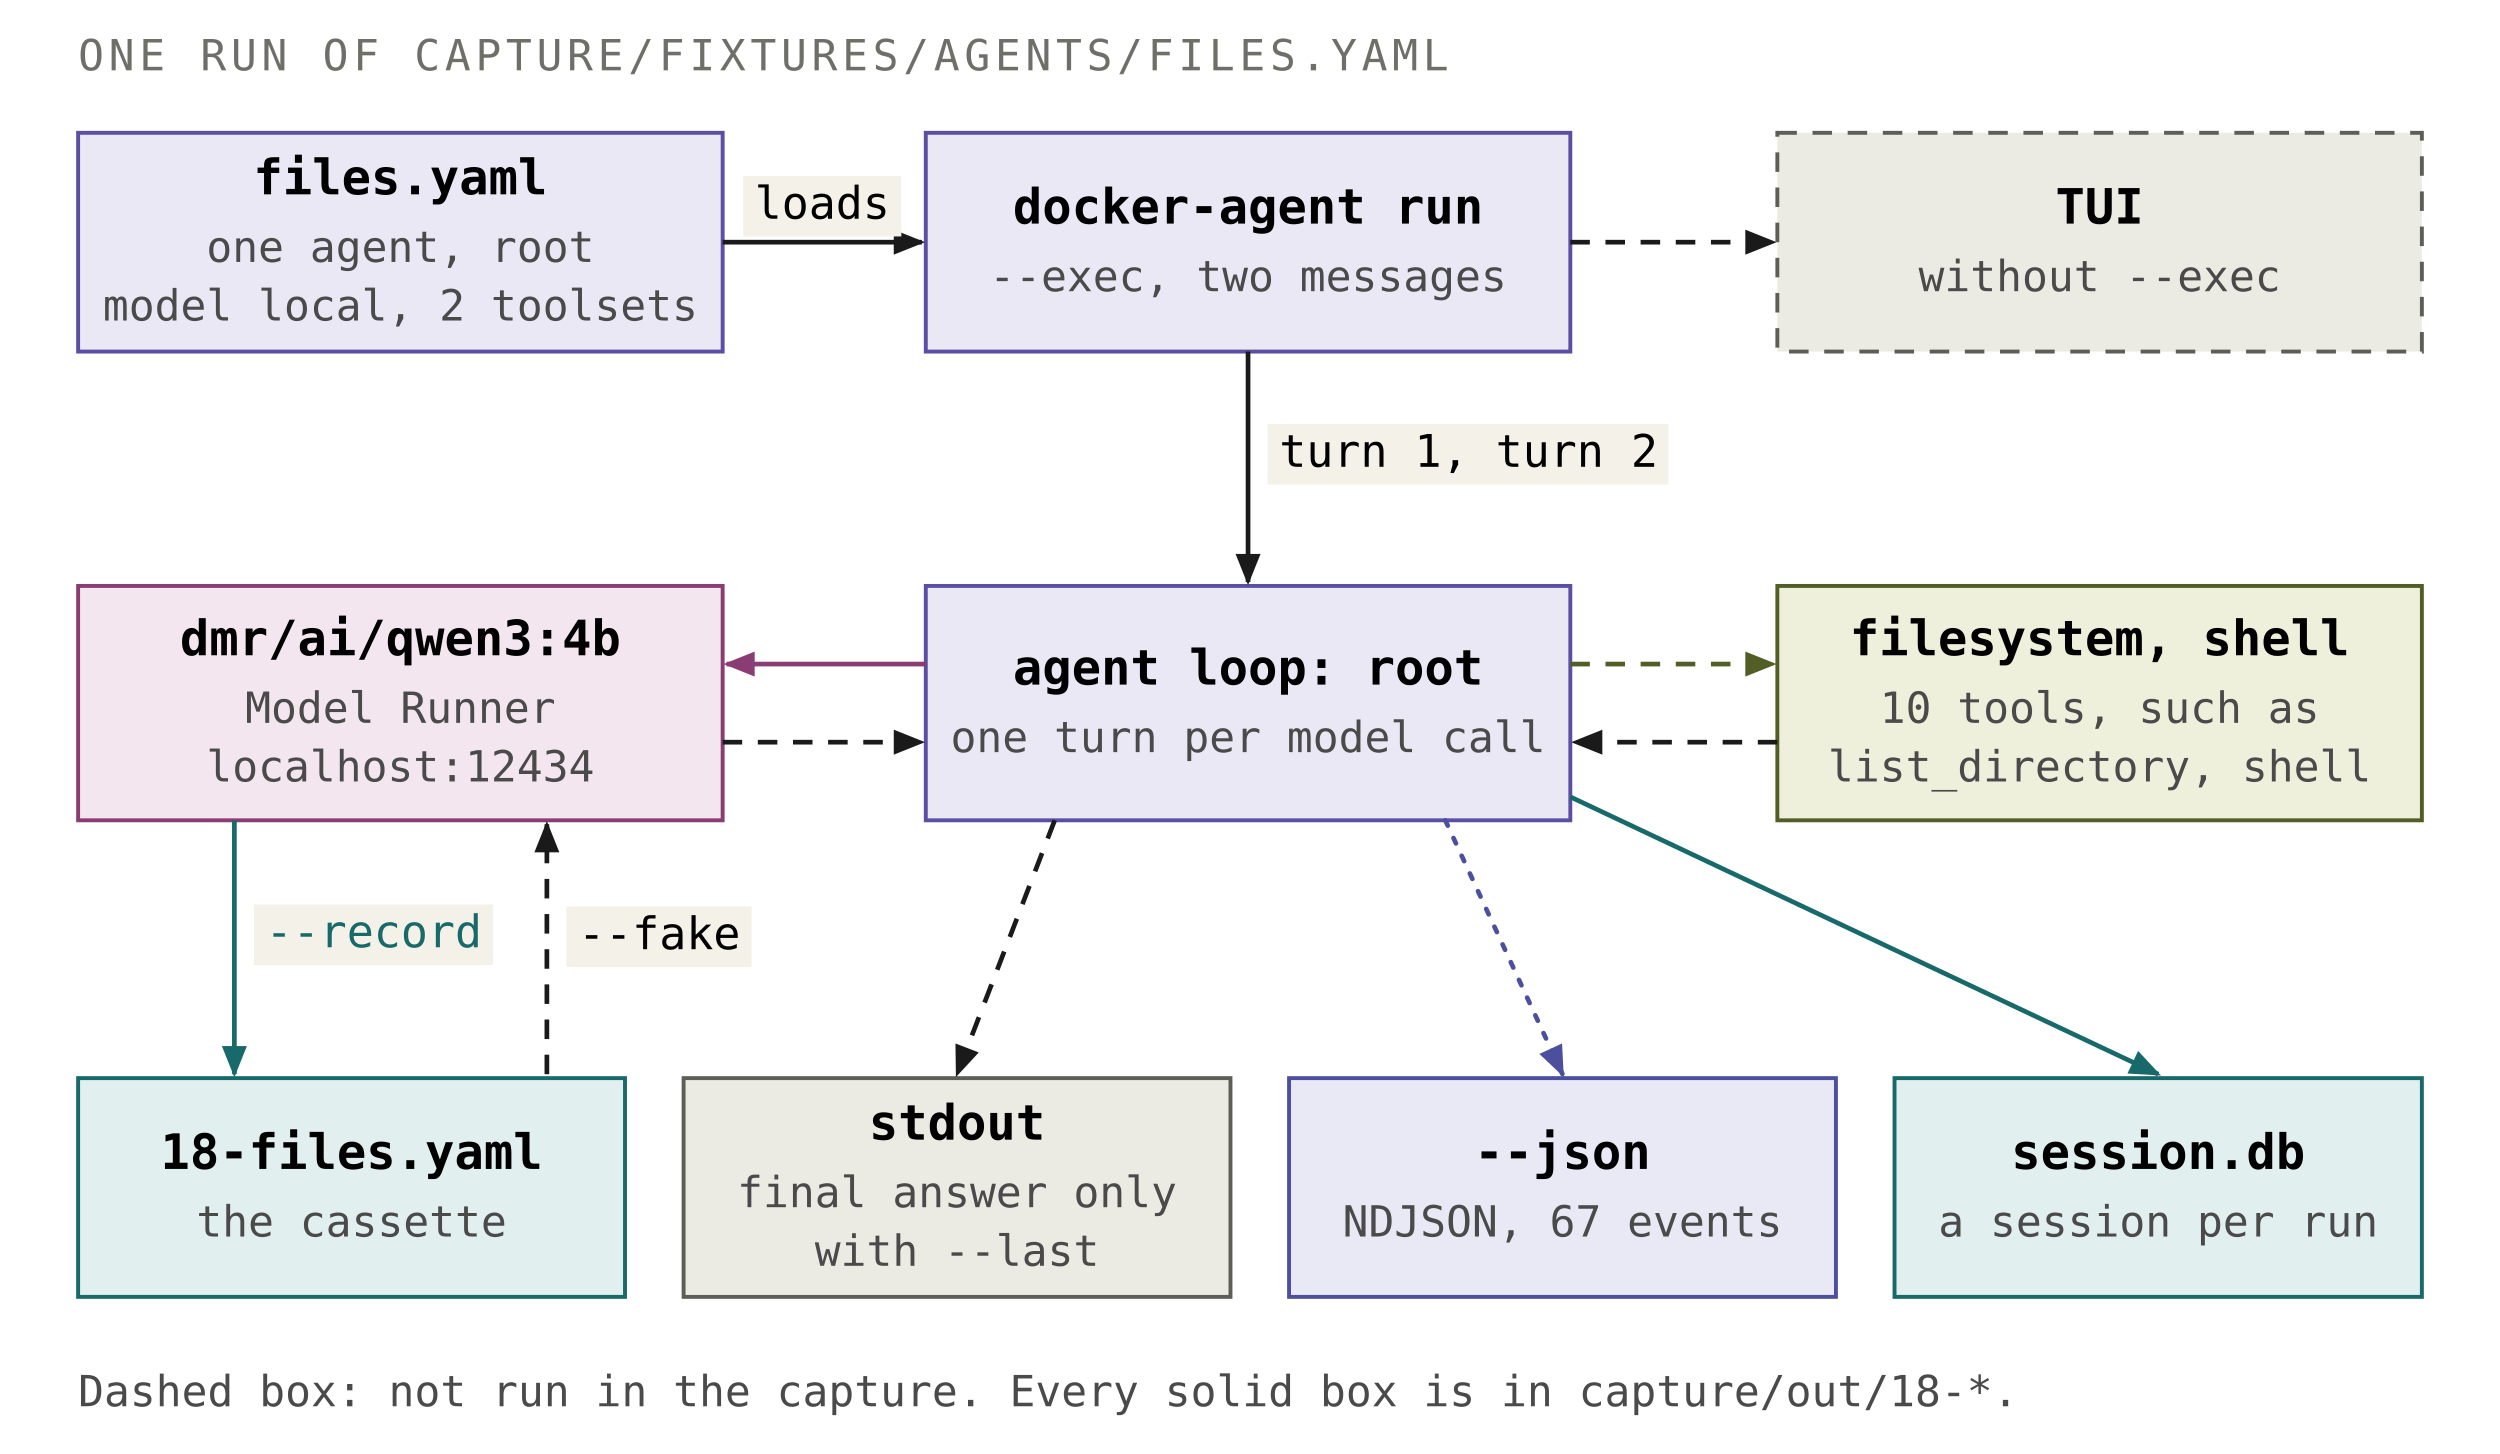
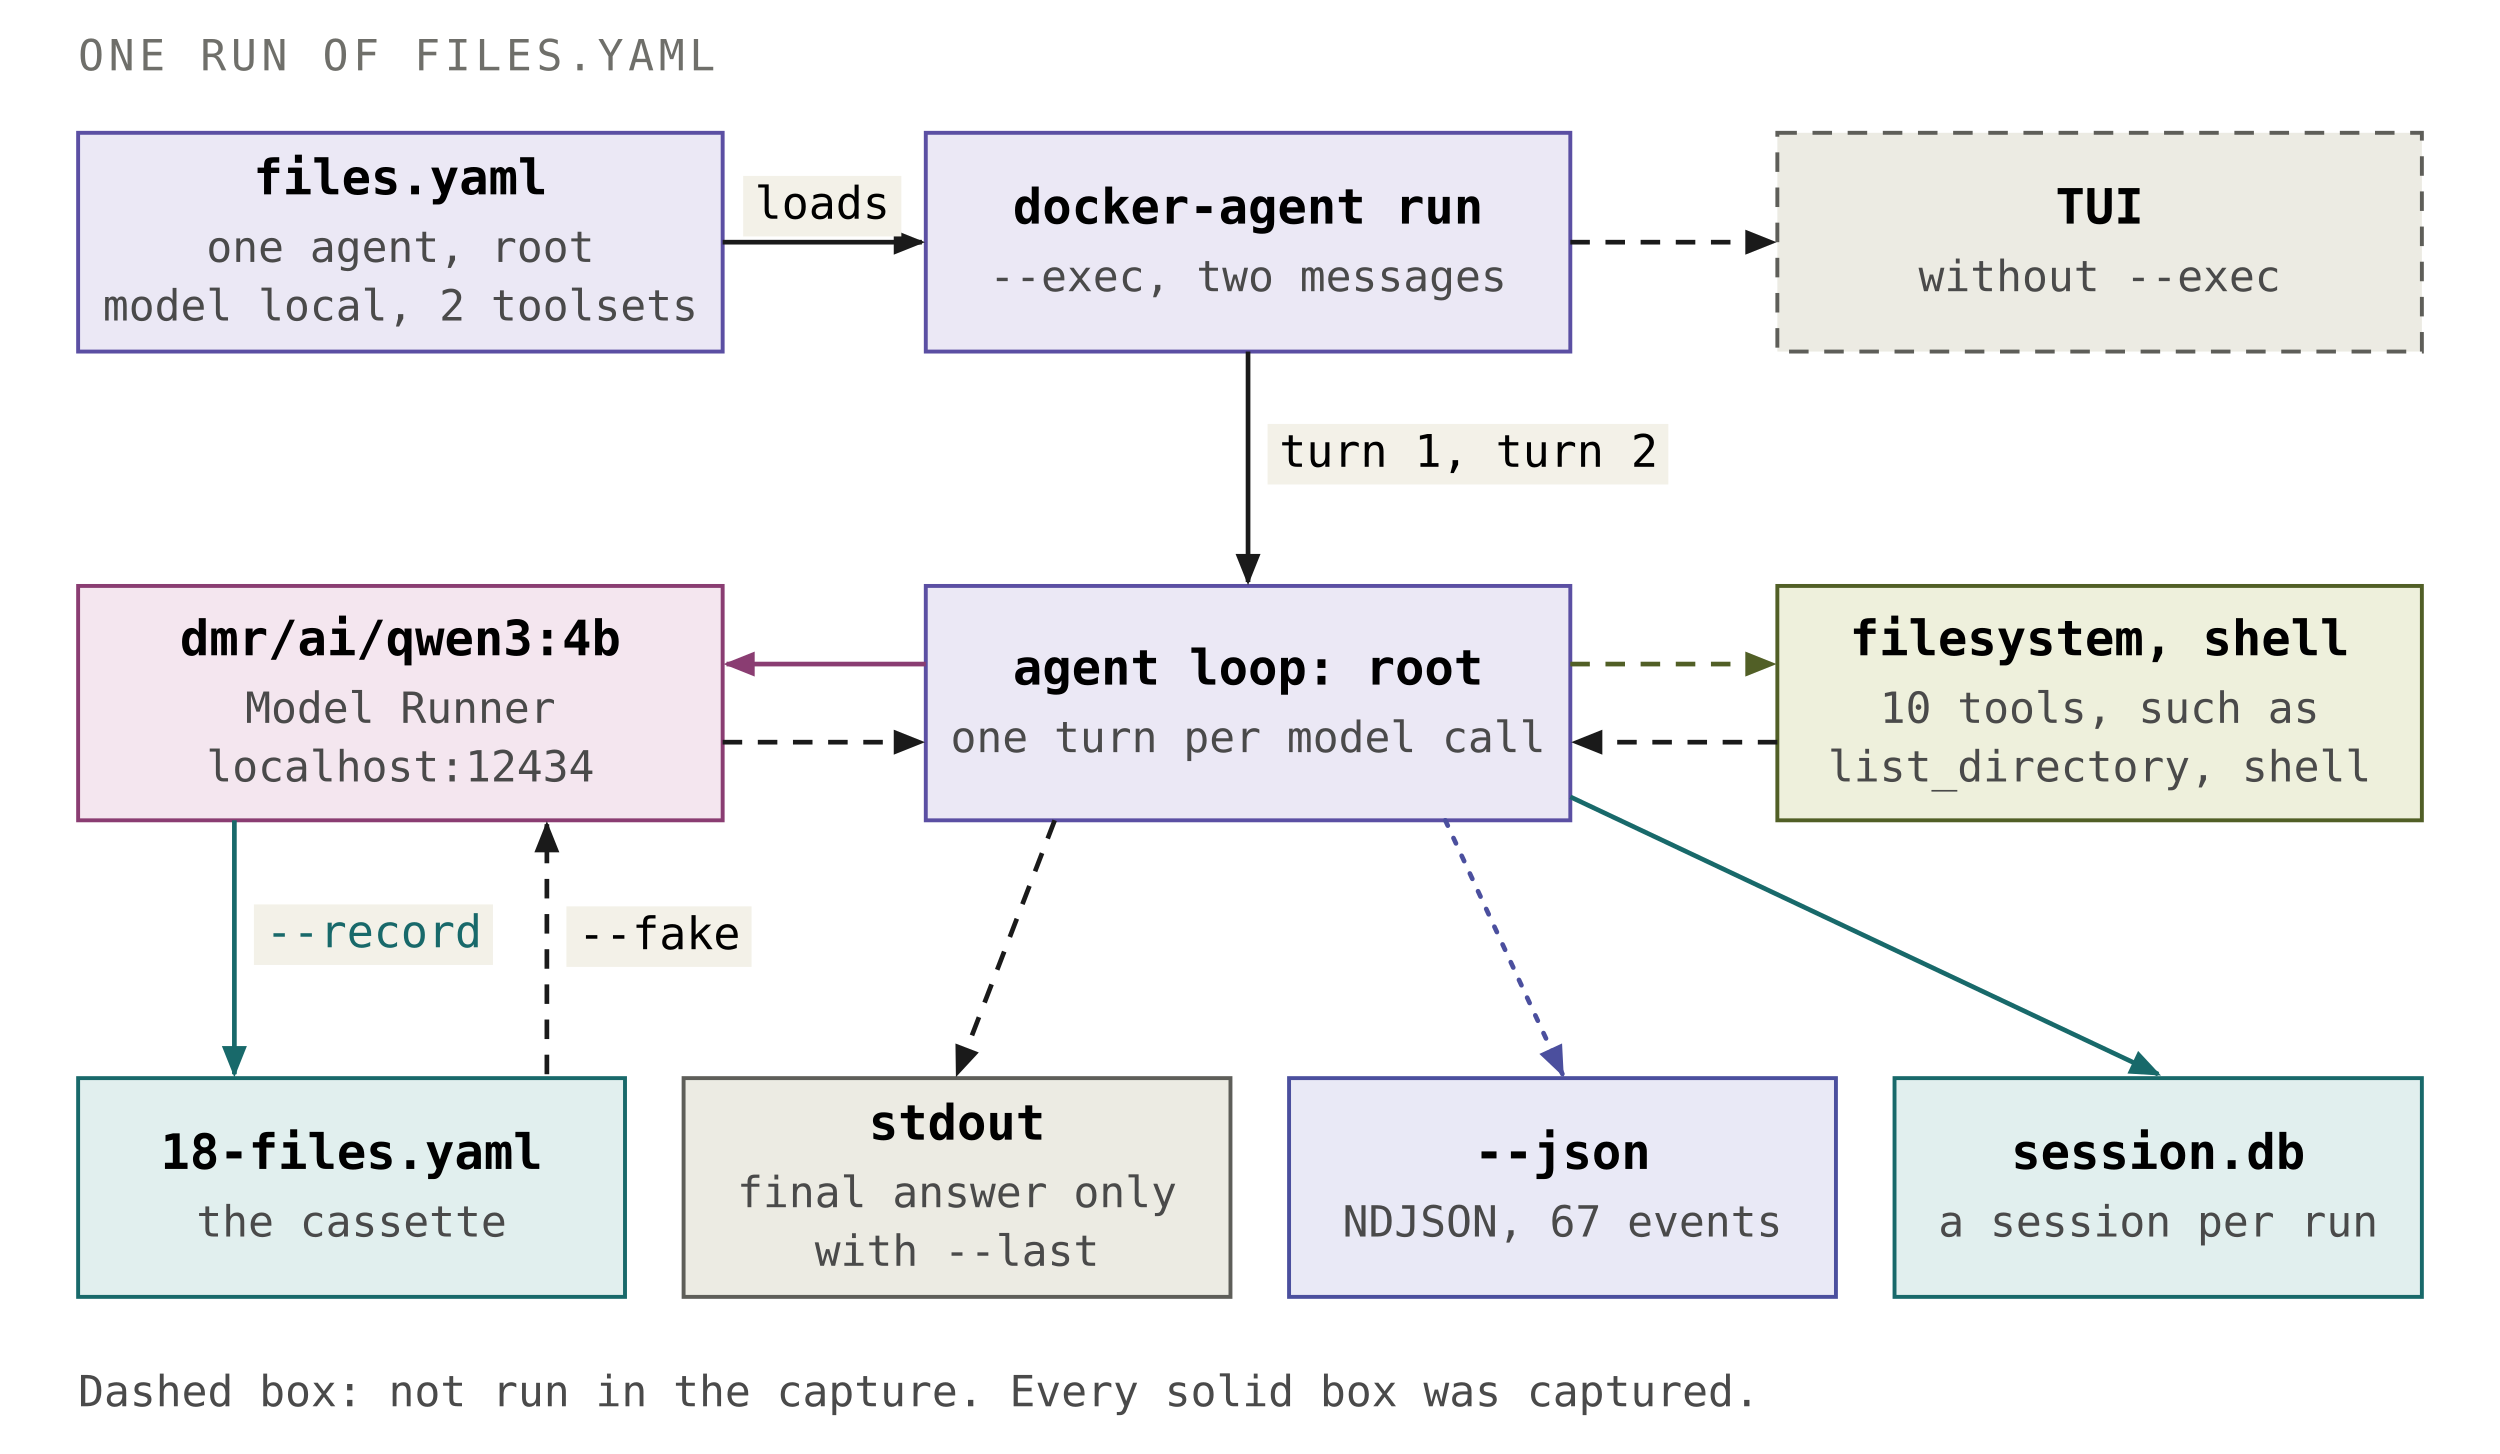
<svg xmlns="http://www.w3.org/2000/svg" viewBox="0 0 640 372" role="img" aria-labelledby="fig-5-1-title fig-5-1-desc" font-family="JetBrains Mono, ui-monospace, monospace">
  <defs>
    <marker id="fig-5-1-head-ink" viewBox="0 0 10 10" refX="9" refY="5" markerWidth="8" markerHeight="8" markerUnits="userSpaceOnUse" orient="auto-start-reverse">
      <path d="M0 1 L10 5 L0 9 z" fill="var(--m-ink, #1a1a1a)" />
    </marker>
    <marker id="fig-5-1-head-plum" viewBox="0 0 10 10" refX="9" refY="5" markerWidth="8" markerHeight="8" markerUnits="userSpaceOnUse" orient="auto-start-reverse">
      <path d="M0 1 L10 5 L0 9 z" fill="var(--m-plum-ink, #8a3d72)" />
    </marker>
    <marker id="fig-5-1-head-olive" viewBox="0 0 10 10" refX="9" refY="5" markerWidth="8" markerHeight="8" markerUnits="userSpaceOnUse" orient="auto-start-reverse">
      <path d="M0 1 L10 5 L0 9 z" fill="var(--m-olive-ink, #515f26)" />
    </marker>
    <marker id="fig-5-1-head-teal" viewBox="0 0 10 10" refX="9" refY="5" markerWidth="8" markerHeight="8" markerUnits="userSpaceOnUse" orient="auto-start-reverse">
      <path d="M0 1 L10 5 L0 9 z" fill="var(--m-teal-ink, #18696a)" />
    </marker>
    <marker id="fig-5-1-head-indigo" viewBox="0 0 10 10" refX="9" refY="5" markerWidth="8" markerHeight="8" markerUnits="userSpaceOnUse" orient="auto-start-reverse">
      <path d="M0 1 L10 5 L0 9 z" fill="var(--m-indigo-ink, #4b4f9e)" />
    </marker>
  </defs>
-   <text x="20" y="18" font-size="11" letter-spacing="1.2" fill="var(--m-ink-mute, #6f6f6a)">ONE RUN OF CAPTURE/FIXTURES/AGENTS/FILES.YAML</text>
+   <text x="20" y="18" font-size="11" letter-spacing="1.2" fill="var(--m-ink-mute, #6f6f6a)">ONE RUN OF FILES.YAML</text>
  <rect x="20" y="34" width="165" height="56" fill="var(--m-violet-fill, #ebe8f5)" stroke="var(--m-violet-ink, #5b4fa3)" />
  <text x="102.5" y="49.75" font-size="12.5" text-anchor="middle" font-weight="700">files.yaml</text>
  <text x="102.5" y="67.05" font-size="11" text-anchor="middle" class="m-serif" fill="var(--m-ink-soft, #4a4a4a)">one agent, root</text>
  <text x="102.5" y="82.05" font-size="11" text-anchor="middle" class="m-serif" fill="var(--m-ink-soft, #4a4a4a)">model local, 2 toolsets</text>
  <rect x="237" y="34" width="165" height="56" fill="var(--m-violet-fill, #ebe8f5)" stroke="var(--m-violet-ink, #5b4fa3)" />
  <text x="319.5" y="57.25" font-size="12.5" text-anchor="middle" font-weight="700">docker-agent run</text>
  <text x="319.5" y="74.55" font-size="11" text-anchor="middle" class="m-serif" fill="var(--m-ink-soft, #4a4a4a)">--exec, two messages</text>
  <rect x="455" y="34" width="165" height="56" fill="var(--m-grey-fill, #ecebe3)" stroke="var(--m-grey-ink, #5e5e59)" stroke-dasharray="5 4" />
  <text x="537.5" y="57.25" font-size="12.5" text-anchor="middle" font-weight="700">TUI</text>
  <text x="537.5" y="74.55" font-size="11" text-anchor="middle" class="m-serif" fill="var(--m-ink-soft, #4a4a4a)">without --exec</text>
  <line x1="185" y1="62" x2="236" y2="62" stroke="var(--m-ink, #1a1a1a)" stroke-width="1.2" marker-end="url(#fig-5-1-head-ink)" />
  <rect class="m-knock" x="190.25" y="45.03" width="40.5" height="15.5" fill="var(--m-panel, #f3f1e8)" />
  <text x="210.5" y="56" font-size="11.5" text-anchor="middle">loads</text>
  <line x1="402" y1="62" x2="454" y2="62" stroke="var(--m-ink, #1a1a1a)" stroke-width="1.2" stroke-dasharray="5 4" marker-end="url(#fig-5-1-head-ink)" />
  <rect x="20" y="150" width="165" height="60" fill="var(--m-plum-fill, #f4e6ef)" stroke="var(--m-plum-ink, #8a3d72)" />
  <text x="102.5" y="167.75" font-size="12.5" text-anchor="middle" font-weight="700">dmr/ai/qwen3:4b</text>
  <text x="102.5" y="185.05" font-size="11" text-anchor="middle" class="m-serif" fill="var(--m-ink-soft, #4a4a4a)">Model Runner</text>
  <text x="102.5" y="200.05" font-size="11" text-anchor="middle" class="m-serif" fill="var(--m-ink-soft, #4a4a4a)">localhost:12434</text>
  <rect x="237" y="150" width="165" height="60" fill="var(--m-violet-fill, #ebe8f5)" stroke="var(--m-violet-ink, #5b4fa3)" />
  <text x="319.5" y="175.25" font-size="12.5" text-anchor="middle" font-weight="700">agent loop: root</text>
  <text x="319.5" y="192.55" font-size="11" text-anchor="middle" class="m-serif" fill="var(--m-ink-soft, #4a4a4a)">one turn per model call</text>
  <rect x="455" y="150" width="165" height="60" fill="var(--m-olive-fill, #eef0dc)" stroke="var(--m-olive-ink, #515f26)" />
  <text x="537.5" y="167.75" font-size="12.5" text-anchor="middle" font-weight="700">filesystem, shell</text>
  <text x="537.5" y="185.05" font-size="11" text-anchor="middle" class="m-serif" fill="var(--m-ink-soft, #4a4a4a)">10 tools, such as</text>
  <text x="537.5" y="200.05" font-size="11" text-anchor="middle" class="m-serif" fill="var(--m-ink-soft, #4a4a4a)">list_directory, shell</text>
  <line x1="319.5" y1="90" x2="319.5" y2="149" stroke="var(--m-ink, #1a1a1a)" stroke-width="1.2" marker-end="url(#fig-5-1-head-ink)" />
  <rect class="m-knock" x="324.5" y="108.53" width="102.6" height="15.5" fill="var(--m-panel, #f3f1e8)" />
  <text x="327.5" y="119.5" font-size="11.5">turn 1, turn 2</text>
  <line x1="237" y1="170" x2="186" y2="170" stroke="var(--m-plum-ink, #8a3d72)" stroke-width="1.2" marker-end="url(#fig-5-1-head-plum)" />
  <line x1="185" y1="190" x2="236" y2="190" stroke="var(--m-ink, #1a1a1a)" stroke-width="1.2" stroke-dasharray="5 4" marker-end="url(#fig-5-1-head-ink)" />
  <line x1="402" y1="170" x2="454" y2="170" stroke="var(--m-olive-ink, #515f26)" stroke-width="1.2" stroke-dasharray="5 4" marker-end="url(#fig-5-1-head-olive)" />
  <line x1="455" y1="190" x2="403" y2="190" stroke="var(--m-ink, #1a1a1a)" stroke-width="1.2" stroke-dasharray="5 4" marker-end="url(#fig-5-1-head-ink)" />
  <rect x="20" y="276" width="140" height="56" fill="var(--m-teal-fill, #e1efee)" stroke="var(--m-teal-ink, #18696a)" />
  <text x="90" y="299.25" font-size="12.5" text-anchor="middle" font-weight="700">18-files.yaml</text>
  <text x="90" y="316.55" font-size="11" text-anchor="middle" class="m-serif" fill="var(--m-ink-soft, #4a4a4a)">the cassette</text>
  <rect x="175" y="276" width="140" height="56" fill="var(--m-grey-fill, #ecebe3)" stroke="var(--m-grey-ink, #5e5e59)" />
  <text x="245" y="291.75" font-size="12.5" text-anchor="middle" font-weight="700">stdout</text>
  <text x="245" y="309.05" font-size="11" text-anchor="middle" class="m-serif" fill="var(--m-ink-soft, #4a4a4a)">final answer only</text>
  <text x="245" y="324.05" font-size="11" text-anchor="middle" class="m-serif" fill="var(--m-ink-soft, #4a4a4a)">with --last</text>
  <rect x="330" y="276" width="140" height="56" fill="var(--m-indigo-fill, #e9e9f6)" stroke="var(--m-indigo-ink, #4b4f9e)" />
  <text x="400" y="299.25" font-size="12.5" text-anchor="middle" font-weight="700">--json</text>
  <text x="400" y="316.55" font-size="11" text-anchor="middle" class="m-serif" fill="var(--m-ink-soft, #4a4a4a)">NDJSON, 67 events</text>
  <rect x="485" y="276" width="135" height="56" fill="var(--m-teal-fill, #e1efee)" stroke="var(--m-teal-ink, #18696a)" />
  <text x="552.5" y="299.25" font-size="12.5" text-anchor="middle" font-weight="700">session.db</text>
  <text x="552.5" y="316.55" font-size="11" text-anchor="middle" class="m-serif" fill="var(--m-ink-soft, #4a4a4a)">a session per run</text>
  <line x1="60" y1="210" x2="60" y2="275" stroke="var(--m-teal-ink, #18696a)" stroke-width="1.2" marker-end="url(#fig-5-1-head-teal)" />
  <rect class="m-knock" x="65" y="231.53" width="61.2" height="15.5" fill="var(--m-panel, #f3f1e8)" />
  <text x="68" y="242.5" font-size="11.5" fill="var(--m-teal-ink, #18696a)">--record</text>
  <line x1="140" y1="275" x2="140" y2="211" stroke="var(--m-ink, #1a1a1a)" stroke-width="1.2" stroke-dasharray="5 4" marker-end="url(#fig-5-1-head-ink)" />
  <rect class="m-knock" x="145" y="232.03" width="47.4" height="15.5" fill="var(--m-panel, #f3f1e8)" />
  <text x="148" y="243" font-size="11.5">--fake</text>
  <line x1="270" y1="210" x2="245" y2="275" stroke="var(--m-ink, #1a1a1a)" stroke-width="1.2" stroke-dasharray="5 4" marker-end="url(#fig-5-1-head-ink)" />
  <line x1="370" y1="210" x2="400" y2="275" stroke="var(--m-indigo-ink, #4b4f9e)" stroke-width="1.2" stroke-dasharray="1.5 3.5" stroke-linecap="round" marker-end="url(#fig-5-1-head-indigo)" />
  <line x1="402" y1="204" x2="552.5" y2="275" stroke="var(--m-teal-ink, #18696a)" stroke-width="1.2" marker-end="url(#fig-5-1-head-teal)" />
-   <text x="20" y="360" font-size="11" class="m-serif" fill="var(--m-ink-soft, #4a4a4a)">Dashed box: not run in the capture. Every solid box is in capture/out/18-*.</text>
+   <text x="20" y="360" font-size="11" class="m-serif" fill="var(--m-ink-soft, #4a4a4a)">Dashed box: not run in the capture. Every solid box was captured.</text>
</svg>
